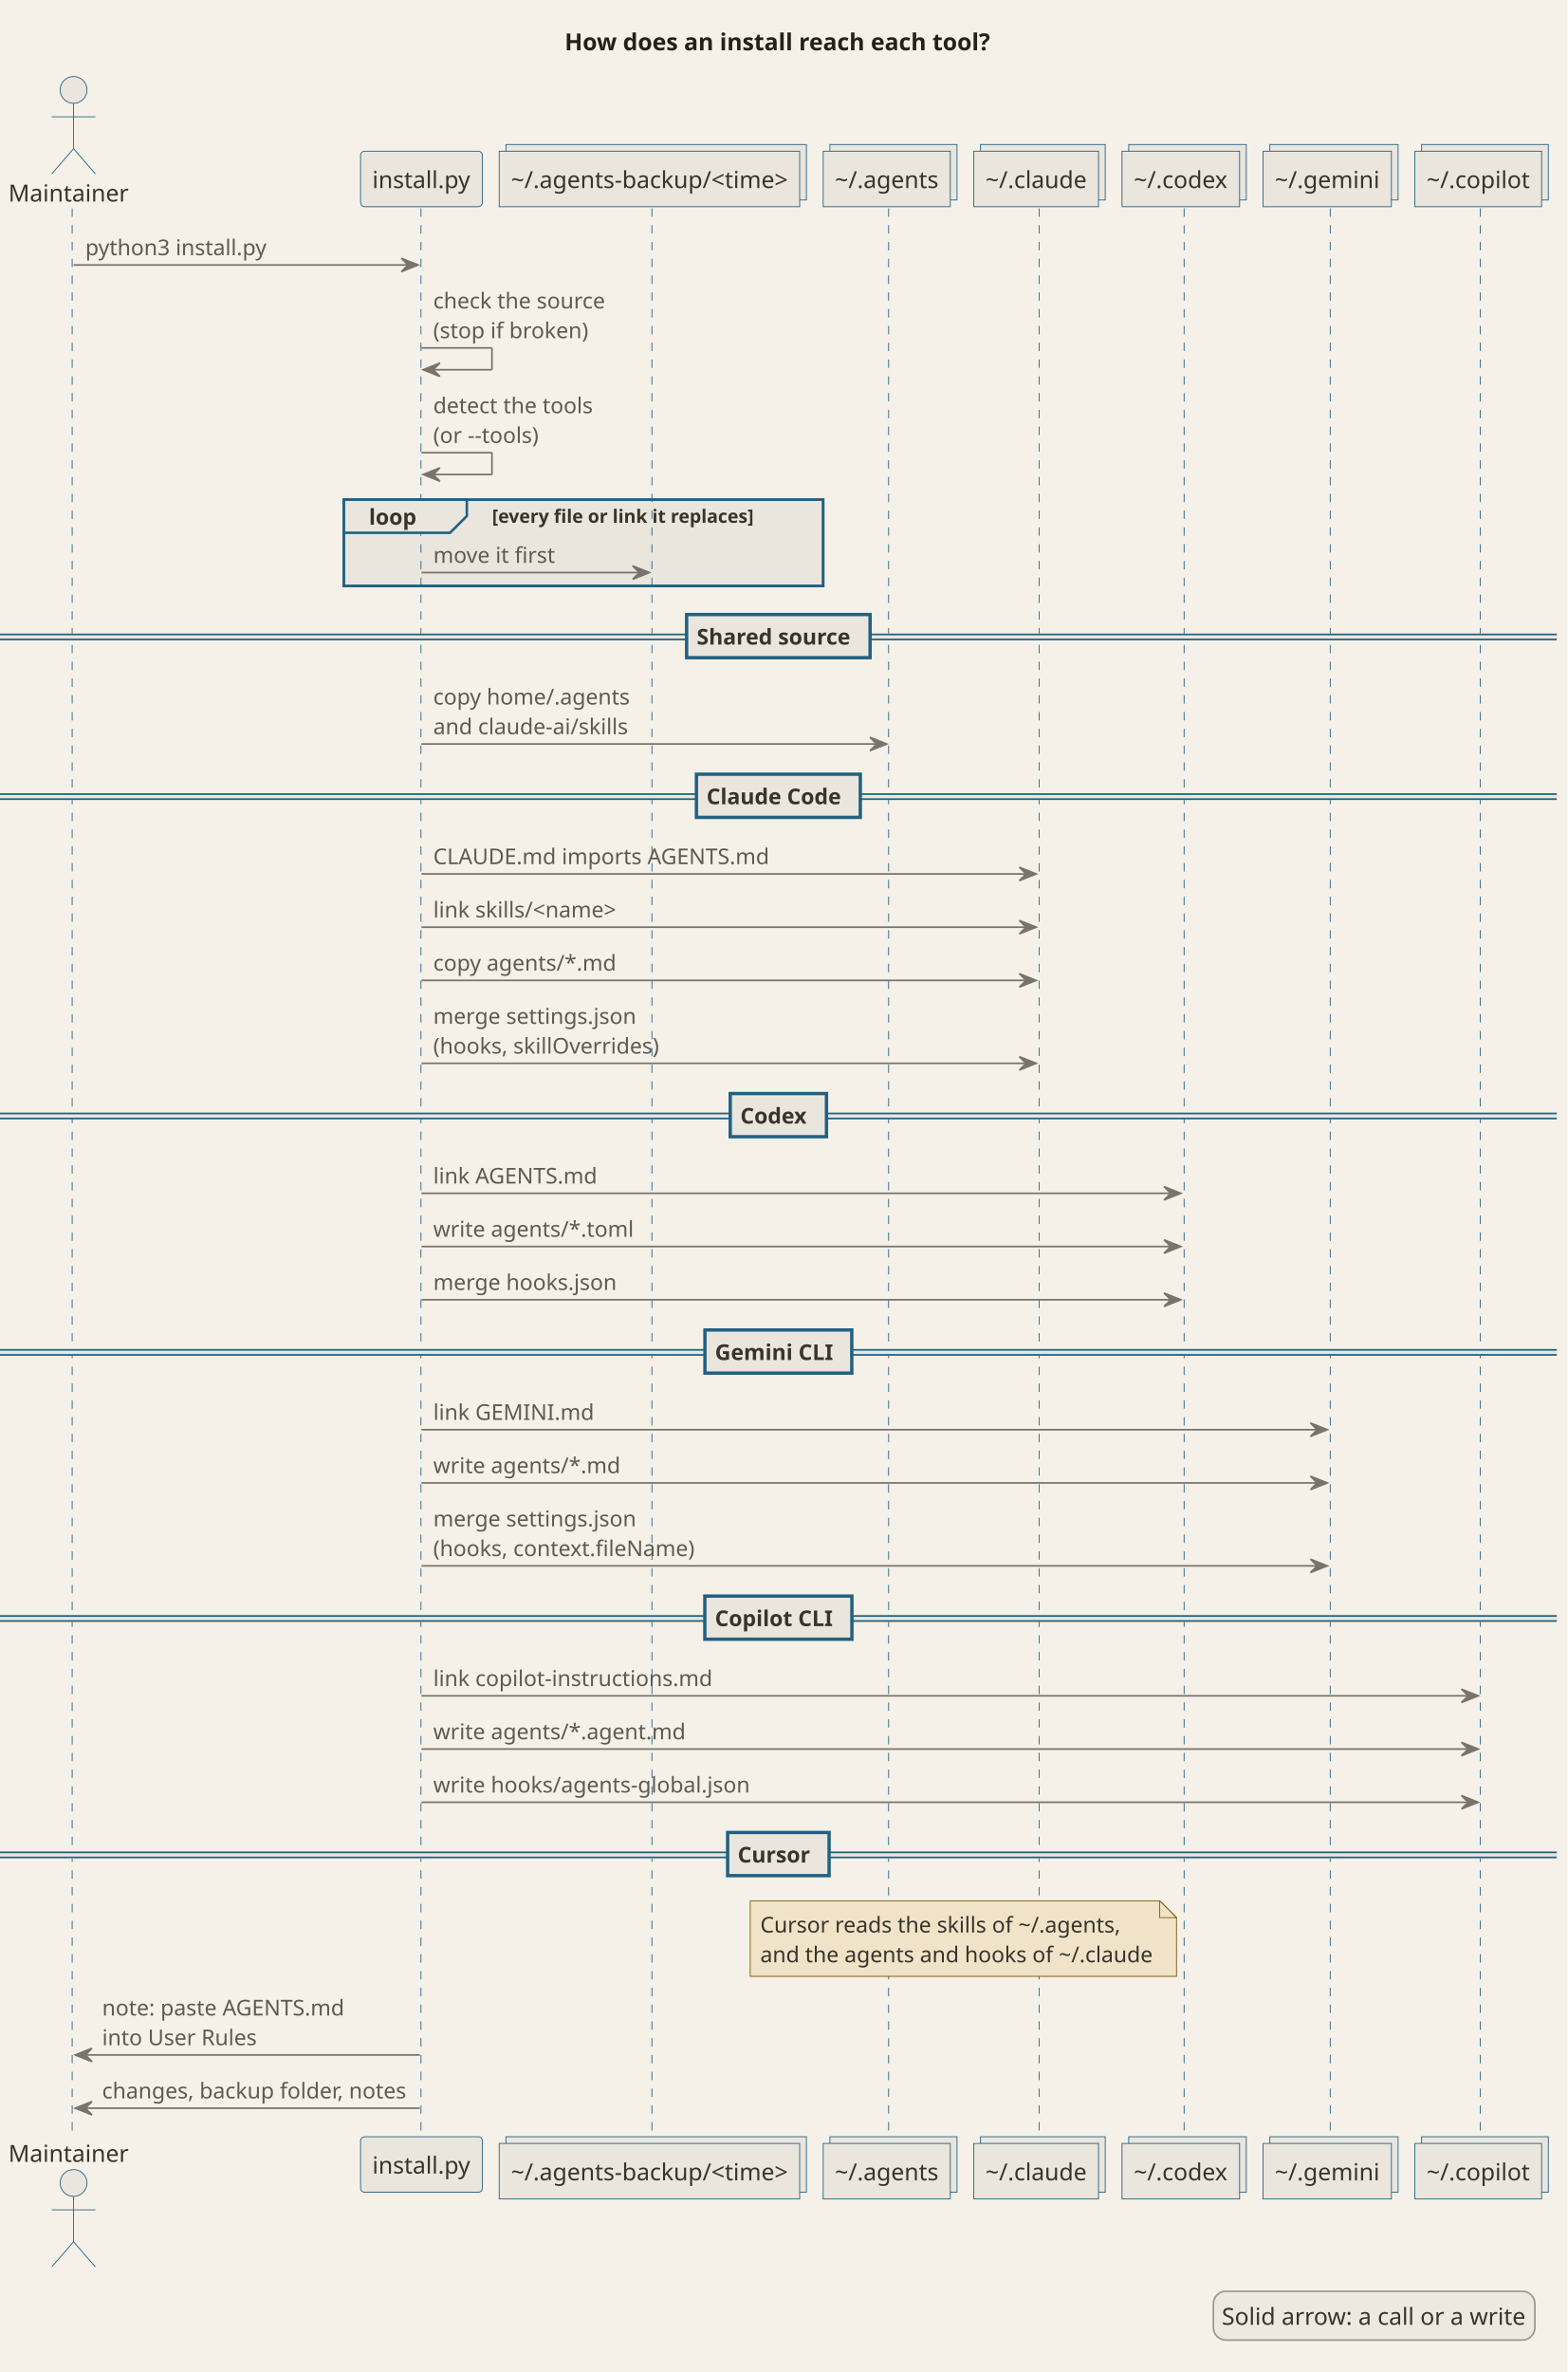
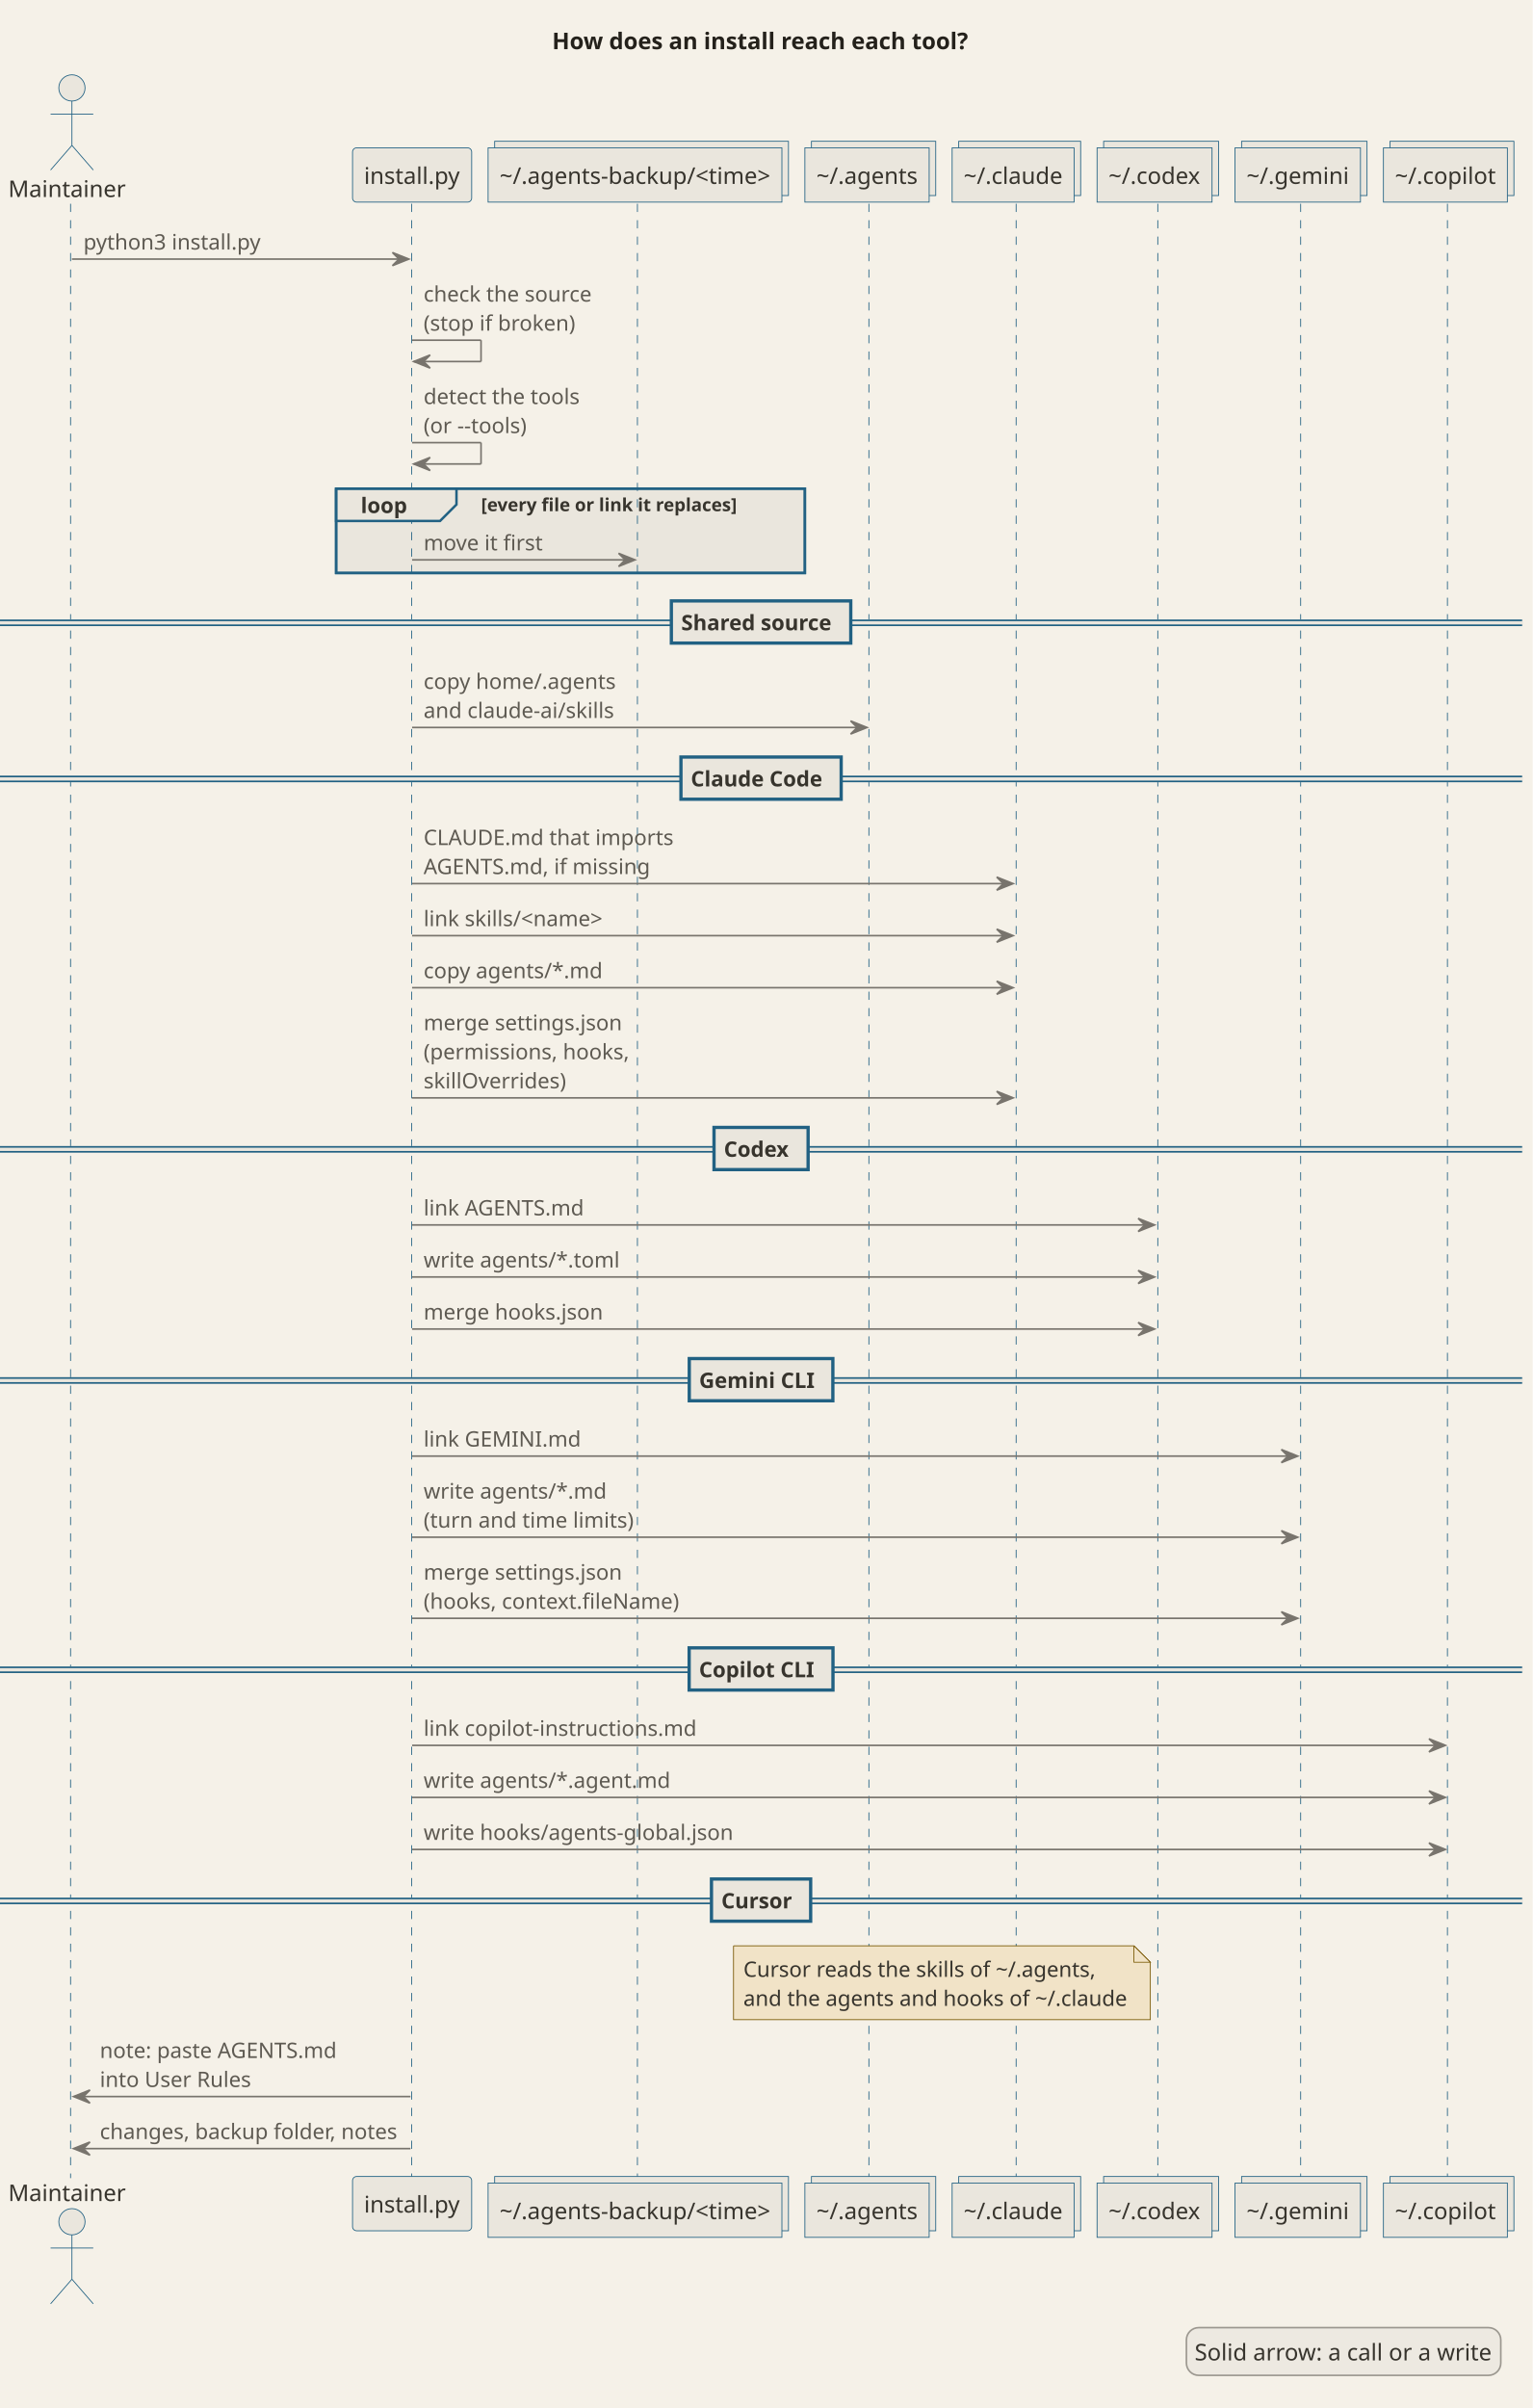
- <svg xmlns="http://www.w3.org/2000/svg" contentStyleType="text/css" data-diagram-type="SEQUENCE" height="1413px" preserveAspectRatio="none" style="width:934px;height:1413px;background:#F5F1E8;" version="1.1" viewBox="0 0 934 1413" width="934px" zoomAndPan="magnify">
+ <svg xmlns="http://www.w3.org/2000/svg" contentStyleType="text/css" data-diagram-type="SEQUENCE" height="1467px" preserveAspectRatio="none" style="width:934px;height:1467px;background:#F5F1E8;" version="1.1" viewBox="0 0 934 1467" width="934px" zoomAndPan="magnify">
  <defs />
  <g>
-     <rect fill="#F5F1E8" height="1413" style="stroke:none;stroke-width:1;" width="934" x="0" y="0" />
+     <rect fill="#F5F1E8" height="1467" style="stroke:none;stroke-width:1;" width="934" x="0" y="0" />
    <text fill="#24211B" font-family="sans-serif" font-size="14" font-weight="bold" lengthAdjust="spacing" textLength="253.693" x="336.432" y="29.966">How does an install reach each tool?</text>
    <rect fill="#EAE6DD" height="51.412" style="stroke:#216183;stroke-width:1.5;" width="285.649" x="204.831" y="297.666" />
    <g>
-       <rect fill="#000000" fill-opacity="0" height="1149.711" width="8" x="39.833" y="124.136" />
-       <line style="stroke:#216183;stroke-width:0.5;stroke-dasharray:5.0,5.0;" x1="43" x2="43" y1="124.136" y2="1273.846" />
-     </g>
-     <g>
-       <rect fill="#000000" fill-opacity="0" height="1149.711" width="8" x="247.133" y="124.136" />
-       <line style="stroke:#216183;stroke-width:0.5;stroke-dasharray:5.0,5.0;" x1="250.831" x2="250.831" y1="124.136" y2="1273.846" />
-     </g>
-     <g>
-       <rect fill="#000000" fill-opacity="0" height="1149.711" width="8" x="384.958" y="124.136" />
-       <line style="stroke:#216183;stroke-width:0.5;stroke-dasharray:5.0,5.0;" x1="388.435" x2="388.435" y1="124.136" y2="1273.846" />
-     </g>
-     <g>
-       <rect fill="#000000" fill-opacity="0" height="1149.711" width="8" x="526.35" y="124.136" />
-       <line style="stroke:#216183;stroke-width:0.5;stroke-dasharray:5.0,5.0;" x1="529.48" x2="529.48" y1="124.136" y2="1273.846" />
-     </g>
-     <g>
-       <rect fill="#000000" fill-opacity="0" height="1149.711" width="8" x="615.376" y="124.136" />
-       <line style="stroke:#216183;stroke-width:0.5;stroke-dasharray:5.0,5.0;" x1="619.22" x2="619.22" y1="124.136" y2="1273.846" />
-     </g>
-     <g>
-       <rect fill="#000000" fill-opacity="0" height="1149.711" width="8" x="701.567" y="124.136" />
-       <line style="stroke:#216183;stroke-width:0.5;stroke-dasharray:5.0,5.0;" x1="705.532" x2="705.532" y1="124.136" y2="1273.846" />
-     </g>
-     <g>
-       <rect fill="#000000" fill-opacity="0" height="1149.711" width="8" x="788.821" y="124.136" />
-       <line style="stroke:#216183;stroke-width:0.5;stroke-dasharray:5.0,5.0;" x1="792.602" x2="792.602" y1="124.136" y2="1273.846" />
-     </g>
-     <g>
-       <rect fill="#000000" fill-opacity="0" height="1149.711" width="8" x="878.799" y="124.136" />
-       <line style="stroke:#216183;stroke-width:0.5;stroke-dasharray:5.0,5.0;" x1="882.041" x2="882.041" y1="124.136" y2="1273.846" />
+       <rect fill="#000000" fill-opacity="0" height="1202.829" width="8" x="39.833" y="124.136" />
+       <line style="stroke:#216183;stroke-width:0.5;stroke-dasharray:5.0,5.0;" x1="43" x2="43" y1="124.136" y2="1326.965" />
+     </g>
+     <g>
+       <rect fill="#000000" fill-opacity="0" height="1202.829" width="8" x="247.133" y="124.136" />
+       <line style="stroke:#216183;stroke-width:0.5;stroke-dasharray:5.0,5.0;" x1="250.831" x2="250.831" y1="124.136" y2="1326.965" />
+     </g>
+     <g>
+       <rect fill="#000000" fill-opacity="0" height="1202.829" width="8" x="384.958" y="124.136" />
+       <line style="stroke:#216183;stroke-width:0.5;stroke-dasharray:5.0,5.0;" x1="388.435" x2="388.435" y1="124.136" y2="1326.965" />
+     </g>
+     <g>
+       <rect fill="#000000" fill-opacity="0" height="1202.829" width="8" x="526.35" y="124.136" />
+       <line style="stroke:#216183;stroke-width:0.5;stroke-dasharray:5.0,5.0;" x1="529.48" x2="529.48" y1="124.136" y2="1326.965" />
+     </g>
+     <g>
+       <rect fill="#000000" fill-opacity="0" height="1202.829" width="8" x="615.376" y="124.136" />
+       <line style="stroke:#216183;stroke-width:0.5;stroke-dasharray:5.0,5.0;" x1="619.22" x2="619.22" y1="124.136" y2="1326.965" />
+     </g>
+     <g>
+       <rect fill="#000000" fill-opacity="0" height="1202.829" width="8" x="701.567" y="124.136" />
+       <line style="stroke:#216183;stroke-width:0.5;stroke-dasharray:5.0,5.0;" x1="705.532" x2="705.532" y1="124.136" y2="1326.965" />
+     </g>
+     <g>
+       <rect fill="#000000" fill-opacity="0" height="1202.829" width="8" x="788.821" y="124.136" />
+       <line style="stroke:#216183;stroke-width:0.5;stroke-dasharray:5.0,5.0;" x1="792.602" x2="792.602" y1="124.136" y2="1326.965" />
+     </g>
+     <g>
+       <rect fill="#000000" fill-opacity="0" height="1202.829" width="8" x="878.799" y="124.136" />
+       <line style="stroke:#216183;stroke-width:0.5;stroke-dasharray:5.0,5.0;" x1="882.041" x2="882.041" y1="124.136" y2="1326.965" />
    </g>
    <g class="participant participant-head" data-participant="user">
      <text fill="#37342D" font-family="sans-serif" font-size="14" lengthAdjust="spacing" textLength="71.666" x="5" y="120.034">Maintainer</text>
      <ellipse cx="43.833" cy="53.568" fill="#EAE6DD" rx="8" ry="8" style="stroke:#216183;stroke-width:0.5;" />
      <path d="M43.833,61.568 L43.833,88.568 M30.833,69.568 L56.833,69.568 M43.833,88.568 L30.833,103.568 M43.833,88.568 L56.833,103.568" fill="none" style="stroke:#216183;stroke-width:0.5;" />
    </g>
    <g class="participant participant-tail" data-participant="user">
-       <text fill="#37342D" font-family="sans-serif" font-size="14" lengthAdjust="spacing" textLength="71.666" x="5" y="1287.812">Maintainer</text>
-       <ellipse cx="43.833" cy="1300.414" fill="#EAE6DD" rx="8" ry="8" style="stroke:#216183;stroke-width:0.5;" />
-       <path d="M43.833,1308.414 L43.833,1335.414 M30.833,1316.414 L56.833,1316.414 M43.833,1335.414 L30.833,1350.414 M43.833,1335.414 L56.833,1350.414" fill="none" style="stroke:#216183;stroke-width:0.5;" />
+       <text fill="#37342D" font-family="sans-serif" font-size="14" lengthAdjust="spacing" textLength="71.666" x="5" y="1340.93">Maintainer</text>
+       <ellipse cx="43.833" cy="1353.532" fill="#EAE6DD" rx="8" ry="8" style="stroke:#216183;stroke-width:0.5;" />
+       <path d="M43.833,1361.532 L43.833,1388.532 M30.833,1369.532 L56.833,1369.532 M43.833,1388.532 L30.833,1403.532 M43.833,1388.532 L56.833,1403.532" fill="none" style="stroke:#216183;stroke-width:0.5;" />
    </g>
    <g class="participant participant-head" data-participant="install">
      <rect fill="#EAE6DD" height="33.068" rx="2.5" ry="2.5" style="stroke:#216183;stroke-width:0.5;" width="72.604" x="214.831" y="90.068" />
      <text fill="#37342D" font-family="sans-serif" font-size="14" lengthAdjust="spacing" textLength="58.604" x="221.831" y="112.034">install.py</text>
    </g>
    <g class="participant participant-tail" data-participant="install">
-       <rect fill="#EAE6DD" height="33.068" rx="2.5" ry="2.5" style="stroke:#216183;stroke-width:0.5;" width="72.604" x="214.831" y="1272.846" />
-       <text fill="#37342D" font-family="sans-serif" font-size="14" lengthAdjust="spacing" textLength="58.604" x="221.831" y="1294.812">install.py</text>
+       <rect fill="#EAE6DD" height="33.068" rx="2.5" ry="2.5" style="stroke:#216183;stroke-width:0.5;" width="72.604" x="214.831" y="1325.965" />
+       <text fill="#37342D" font-family="sans-serif" font-size="14" lengthAdjust="spacing" textLength="58.604" x="221.831" y="1347.93">install.py</text>
    </g>
    <g class="participant participant-head" data-participant="backup">
      <rect fill="#EAE6DD" height="33.068" style="stroke:#216183;stroke-width:0.5;" width="179.045" x="301.435" y="86.068" />
      <rect fill="#EAE6DD" height="33.068" style="stroke:#216183;stroke-width:0.5;" width="179.045" x="297.435" y="90.068" />
      <text fill="#37342D" font-family="sans-serif" font-size="14" lengthAdjust="spacing" textLength="165.045" x="304.435" y="112.034">~/.agents-backup/&lt;time&gt;</text>
    </g>
    <g class="participant participant-tail" data-participant="backup">
-       <rect fill="#EAE6DD" height="33.068" style="stroke:#216183;stroke-width:0.5;" width="179.045" x="301.435" y="1272.846" />
-       <rect fill="#EAE6DD" height="33.068" style="stroke:#216183;stroke-width:0.5;" width="179.045" x="297.435" y="1276.846" />
-       <text fill="#37342D" font-family="sans-serif" font-size="14" lengthAdjust="spacing" textLength="165.045" x="304.435" y="1298.812">~/.agents-backup/&lt;time&gt;</text>
+       <rect fill="#EAE6DD" height="33.068" style="stroke:#216183;stroke-width:0.5;" width="179.045" x="301.435" y="1325.965" />
+       <rect fill="#EAE6DD" height="33.068" style="stroke:#216183;stroke-width:0.5;" width="179.045" x="297.435" y="1329.965" />
+       <text fill="#37342D" font-family="sans-serif" font-size="14" lengthAdjust="spacing" textLength="165.045" x="304.435" y="1351.93">~/.agents-backup/&lt;time&gt;</text>
    </g>
    <g class="participant participant-head" data-participant="agents">
      <rect fill="#EAE6DD" height="33.068" style="stroke:#216183;stroke-width:0.5;" width="75.74" x="494.48" y="86.068" />
      <rect fill="#EAE6DD" height="33.068" style="stroke:#216183;stroke-width:0.5;" width="75.74" x="490.48" y="90.068" />
      <text fill="#37342D" font-family="sans-serif" font-size="14" lengthAdjust="spacing" textLength="61.74" x="497.48" y="112.034">~/.agents</text>
    </g>
    <g class="participant participant-tail" data-participant="agents">
-       <rect fill="#EAE6DD" height="33.068" style="stroke:#216183;stroke-width:0.5;" width="75.74" x="494.48" y="1272.846" />
-       <rect fill="#EAE6DD" height="33.068" style="stroke:#216183;stroke-width:0.5;" width="75.74" x="490.48" y="1276.846" />
-       <text fill="#37342D" font-family="sans-serif" font-size="14" lengthAdjust="spacing" textLength="61.74" x="497.48" y="1298.812">~/.agents</text>
+       <rect fill="#EAE6DD" height="33.068" style="stroke:#216183;stroke-width:0.5;" width="75.74" x="494.48" y="1325.965" />
+       <rect fill="#EAE6DD" height="33.068" style="stroke:#216183;stroke-width:0.5;" width="75.74" x="490.48" y="1329.965" />
+       <text fill="#37342D" font-family="sans-serif" font-size="14" lengthAdjust="spacing" textLength="61.74" x="497.48" y="1351.93">~/.agents</text>
    </g>
    <g class="participant participant-head" data-participant="claude">
      <rect fill="#EAE6DD" height="33.068" style="stroke:#216183;stroke-width:0.5;" width="74.312" x="584.22" y="86.068" />
      <rect fill="#EAE6DD" height="33.068" style="stroke:#216183;stroke-width:0.5;" width="74.312" x="580.22" y="90.068" />
      <text fill="#37342D" font-family="sans-serif" font-size="14" lengthAdjust="spacing" textLength="60.312" x="587.22" y="112.034">~/.claude</text>
    </g>
    <g class="participant participant-tail" data-participant="claude">
-       <rect fill="#EAE6DD" height="33.068" style="stroke:#216183;stroke-width:0.5;" width="74.312" x="584.22" y="1272.846" />
-       <rect fill="#EAE6DD" height="33.068" style="stroke:#216183;stroke-width:0.5;" width="74.312" x="580.22" y="1276.846" />
-       <text fill="#37342D" font-family="sans-serif" font-size="14" lengthAdjust="spacing" textLength="60.312" x="587.22" y="1298.812">~/.claude</text>
+       <rect fill="#EAE6DD" height="33.068" style="stroke:#216183;stroke-width:0.5;" width="74.312" x="584.22" y="1325.965" />
+       <rect fill="#EAE6DD" height="33.068" style="stroke:#216183;stroke-width:0.5;" width="74.312" x="580.22" y="1329.965" />
+       <text fill="#37342D" font-family="sans-serif" font-size="14" lengthAdjust="spacing" textLength="60.312" x="587.22" y="1351.93">~/.claude</text>
    </g>
    <g class="participant participant-head" data-participant="codex">
      <rect fill="#EAE6DD" height="33.068" style="stroke:#216183;stroke-width:0.5;" width="70.07" x="672.532" y="86.068" />
      <rect fill="#EAE6DD" height="33.068" style="stroke:#216183;stroke-width:0.5;" width="70.07" x="668.532" y="90.068" />
      <text fill="#37342D" font-family="sans-serif" font-size="14" lengthAdjust="spacing" textLength="56.07" x="675.532" y="112.034">~/.codex</text>
    </g>
    <g class="participant participant-tail" data-participant="codex">
-       <rect fill="#EAE6DD" height="33.068" style="stroke:#216183;stroke-width:0.5;" width="70.07" x="672.532" y="1272.846" />
-       <rect fill="#EAE6DD" height="33.068" style="stroke:#216183;stroke-width:0.5;" width="70.07" x="668.532" y="1276.846" />
-       <text fill="#37342D" font-family="sans-serif" font-size="14" lengthAdjust="spacing" textLength="56.07" x="675.532" y="1298.812">~/.codex</text>
+       <rect fill="#EAE6DD" height="33.068" style="stroke:#216183;stroke-width:0.5;" width="70.07" x="672.532" y="1325.965" />
+       <rect fill="#EAE6DD" height="33.068" style="stroke:#216183;stroke-width:0.5;" width="70.07" x="668.532" y="1329.965" />
+       <text fill="#37342D" font-family="sans-serif" font-size="14" lengthAdjust="spacing" textLength="56.07" x="675.532" y="1351.93">~/.codex</text>
    </g>
    <g class="participant participant-head" data-participant="gemini">
      <rect fill="#EAE6DD" height="33.068" style="stroke:#216183;stroke-width:0.5;" width="76.44" x="756.602" y="86.068" />
      <rect fill="#EAE6DD" height="33.068" style="stroke:#216183;stroke-width:0.5;" width="76.44" x="752.602" y="90.068" />
      <text fill="#37342D" font-family="sans-serif" font-size="14" lengthAdjust="spacing" textLength="62.44" x="759.602" y="112.034">~/.gemini</text>
    </g>
    <g class="participant participant-tail" data-participant="gemini">
-       <rect fill="#EAE6DD" height="33.068" style="stroke:#216183;stroke-width:0.5;" width="76.44" x="756.602" y="1272.846" />
-       <rect fill="#EAE6DD" height="33.068" style="stroke:#216183;stroke-width:0.5;" width="76.44" x="752.602" y="1276.846" />
-       <text fill="#37342D" font-family="sans-serif" font-size="14" lengthAdjust="spacing" textLength="62.44" x="759.602" y="1298.812">~/.gemini</text>
+       <rect fill="#EAE6DD" height="33.068" style="stroke:#216183;stroke-width:0.5;" width="76.44" x="756.602" y="1325.965" />
+       <rect fill="#EAE6DD" height="33.068" style="stroke:#216183;stroke-width:0.5;" width="76.44" x="752.602" y="1329.965" />
+       <text fill="#37342D" font-family="sans-serif" font-size="14" lengthAdjust="spacing" textLength="62.44" x="759.602" y="1351.93">~/.gemini</text>
    </g>
    <g class="participant participant-head" data-participant="copilot">
      <rect fill="#EAE6DD" height="33.068" style="stroke:#216183;stroke-width:0.5;" width="75.516" x="847.041" y="86.068" />
      <rect fill="#EAE6DD" height="33.068" style="stroke:#216183;stroke-width:0.5;" width="75.516" x="843.041" y="90.068" />
      <text fill="#37342D" font-family="sans-serif" font-size="14" lengthAdjust="spacing" textLength="61.516" x="850.041" y="112.034">~/.copilot</text>
    </g>
    <g class="participant participant-tail" data-participant="copilot">
-       <rect fill="#EAE6DD" height="33.068" style="stroke:#216183;stroke-width:0.5;" width="75.516" x="847.041" y="1272.846" />
-       <rect fill="#EAE6DD" height="33.068" style="stroke:#216183;stroke-width:0.5;" width="75.516" x="843.041" y="1276.846" />
-       <text fill="#37342D" font-family="sans-serif" font-size="14" lengthAdjust="spacing" textLength="61.516" x="850.041" y="1298.812">~/.copilot</text>
+       <rect fill="#EAE6DD" height="33.068" style="stroke:#216183;stroke-width:0.5;" width="75.516" x="847.041" y="1325.965" />
+       <rect fill="#EAE6DD" height="33.068" style="stroke:#216183;stroke-width:0.5;" width="75.516" x="843.041" y="1329.965" />
+       <text fill="#37342D" font-family="sans-serif" font-size="14" lengthAdjust="spacing" textLength="61.516" x="850.041" y="1351.93">~/.copilot</text>
    </g>
    <g class="message" data-participant-1="user" data-participant-2="install">
      <polygon fill="#78746D" points="239.133,153.842,249.133,157.842,239.133,161.842,243.133,157.842" style="stroke:#78746D;stroke-width:1;" />
      <line style="stroke:#78746D;stroke-width:1;" x1="43.833" x2="245.133" y1="157.842" y2="157.842" />
      <text fill="#5E5A52" font-family="sans-serif" font-size="13" lengthAdjust="spacing" textLength="108.485" x="50.833" y="152.033">python3 install.py</text>
    </g>
    <g class="message" data-participant-1="install" data-participant-2="install">
      <line style="stroke:#78746D;stroke-width:1;" x1="251.133" x2="293.133" y1="207.254" y2="207.254" />
      <line style="stroke:#78746D;stroke-width:1;" x1="293.133" x2="293.133" y1="207.254" y2="220.254" />
      <line style="stroke:#78746D;stroke-width:1;" x1="252.133" x2="293.133" y1="220.254" y2="220.254" />
      <polygon fill="#78746D" points="262.133,216.254,252.133,220.254,262.133,224.254,258.133,220.254" style="stroke:#78746D;stroke-width:1;" />
      <text fill="#5E5A52" font-family="sans-serif" font-size="13" lengthAdjust="spacing" textLength="102.674" x="258.133" y="183.739">check the source</text>
      <text fill="#5E5A52" font-family="sans-serif" font-size="13" lengthAdjust="spacing" textLength="92.703" x="258.133" y="201.445">(stop if broken)</text>
    </g>
    <g class="message" data-participant-1="install" data-participant-2="install">
      <line style="stroke:#78746D;stroke-width:1;" x1="251.133" x2="293.133" y1="269.666" y2="269.666" />
      <line style="stroke:#78746D;stroke-width:1;" x1="293.133" x2="293.133" y1="269.666" y2="282.666" />
      <line style="stroke:#78746D;stroke-width:1;" x1="252.133" x2="293.133" y1="282.666" y2="282.666" />
      <polygon fill="#78746D" points="262.133,278.666,252.133,282.666,262.133,286.666,258.133,282.666" style="stroke:#78746D;stroke-width:1;" />
      <text fill="#5E5A52" font-family="sans-serif" font-size="13" lengthAdjust="spacing" textLength="95.108" x="258.133" y="246.151">detect the tools</text>
      <text fill="#5E5A52" font-family="sans-serif" font-size="13" lengthAdjust="spacing" textLength="62.79" x="258.133" y="263.857">(or --tools)</text>
    </g>
    <path d="M204.831,297.666 L278.171,297.666 L278.171,307.372 L268.171,317.372 L204.831,317.372 L204.831,297.666" fill="#EAE6DD" style="stroke:#216183;stroke-width:1.5;" />
    <rect fill="none" height="51.412" style="stroke:#216183;stroke-width:1.5;" width="285.649" x="204.831" y="297.666" />
    <text fill="#37342D" font-family="sans-serif" font-size="13" font-weight="bold" lengthAdjust="spacing" textLength="28.34" x="219.831" y="312.563">loop</text>
    <text fill="#37342D" font-family="sans-serif" font-size="11" font-weight="bold" lengthAdjust="spacing" textLength="156.045" x="293.171" y="311.425">[every file or link it replaces]</text>
    <g class="message" data-participant-1="install" data-participant-2="backup">
      <polygon fill="#78746D" points="376.958,337.078,386.958,341.078,376.958,345.078,380.958,341.078" style="stroke:#78746D;stroke-width:1;" />
      <line style="stroke:#78746D;stroke-width:1;" x1="251.133" x2="382.958" y1="341.078" y2="341.078" />
      <text fill="#5E5A52" font-family="sans-serif" font-size="13" lengthAdjust="spacing" textLength="72.878" x="258.133" y="335.269">move it first</text>
    </g>
    <rect fill="#EAE6DD" height="3" style="stroke:#EAE6DD;stroke-width:1;" width="927.557" x="0" y="377.931" />
    <line style="stroke:#216183;stroke-width:1;" x1="0" x2="927.557" y1="377.931" y2="377.931" />
    <line style="stroke:#216183;stroke-width:1;" x1="0" x2="927.557" y1="380.931" y2="380.931" />
    <rect fill="#EAE6DD" height="25.706" style="stroke:#216183;stroke-width:2;" width="109.329" x="409.114" y="366.078" />
    <text fill="#37342D" font-family="sans-serif" font-size="13" font-weight="bold" lengthAdjust="spacing" textLength="91.949" x="415.114" y="383.975">Shared source</text>
    <g class="message" data-participant-1="install" data-participant-2="agents">
      <polygon fill="#78746D" points="518.35,439.196,528.35,443.196,518.35,447.196,522.35,443.196" style="stroke:#78746D;stroke-width:1;" />
      <line style="stroke:#78746D;stroke-width:1;" x1="251.133" x2="524.35" y1="443.196" y2="443.196" />
      <text fill="#5E5A52" font-family="sans-serif" font-size="13" lengthAdjust="spacing" textLength="117.39" x="258.133" y="419.681">copy home/.agents</text>
      <text fill="#5E5A52" font-family="sans-serif" font-size="13" lengthAdjust="spacing" textLength="116.077" x="258.133" y="437.387">and claude-ai/skills</text>
    </g>
    <rect fill="#EAE6DD" height="3" style="stroke:#EAE6DD;stroke-width:1;" width="927.557" x="0" y="473.049" />
    <line style="stroke:#216183;stroke-width:1;" x1="0" x2="927.557" y1="473.049" y2="473.049" />
    <line style="stroke:#216183;stroke-width:1;" x1="0" x2="927.557" y1="476.049" y2="476.049" />
    <rect fill="#EAE6DD" height="25.706" style="stroke:#216183;stroke-width:2;" width="97.642" x="414.957" y="461.196" />
    <text fill="#37342D" font-family="sans-serif" font-size="13" font-weight="bold" lengthAdjust="spacing" textLength="80.262" x="420.957" y="479.093">Claude Code</text>
    <g class="message" data-participant-1="install" data-participant-2="claude">
-       <polygon fill="#78746D" points="607.376,516.608,617.376,520.608,607.376,524.608,611.376,520.608" style="stroke:#78746D;stroke-width:1;" />
-       <line style="stroke:#78746D;stroke-width:1;" x1="251.133" x2="613.376" y1="520.608" y2="520.608" />
-       <text fill="#5E5A52" font-family="sans-serif" font-size="13" lengthAdjust="spacing" textLength="200.486" x="258.133" y="514.799">CLAUDE.md imports AGENTS.md</text>
-     </g>
-     <g class="message" data-participant-1="install" data-participant-2="claude">
-       <polygon fill="#78746D" points="607.376,548.314,617.376,552.314,607.376,556.314,611.376,552.314" style="stroke:#78746D;stroke-width:1;" />
-       <line style="stroke:#78746D;stroke-width:1;" x1="251.133" x2="613.376" y1="552.314" y2="552.314" />
-       <text fill="#5E5A52" font-family="sans-serif" font-size="13" lengthAdjust="spacing" textLength="109.044" x="258.133" y="546.505">link skills/&lt;name&gt;</text>
-     </g>
-     <g class="message" data-participant-1="install" data-participant-2="claude">
-       <polygon fill="#78746D" points="607.376,580.02,617.376,584.02,607.376,588.02,611.376,584.02" style="stroke:#78746D;stroke-width:1;" />
-       <line style="stroke:#78746D;stroke-width:1;" x1="251.133" x2="613.376" y1="584.02" y2="584.02" />
-       <text fill="#5E5A52" font-family="sans-serif" font-size="13" lengthAdjust="spacing" textLength="109.317" x="258.133" y="578.211">copy agents/*.md</text>
-     </g>
-     <g class="message" data-participant-1="install" data-participant-2="claude">
-       <polygon fill="#78746D" points="607.376,629.432,617.376,633.432,607.376,637.432,611.376,633.432" style="stroke:#78746D;stroke-width:1;" />
-       <line style="stroke:#78746D;stroke-width:1;" x1="251.133" x2="613.376" y1="633.432" y2="633.432" />
-       <text fill="#5E5A52" font-family="sans-serif" font-size="13" lengthAdjust="spacing" textLength="121.082" x="258.133" y="609.917">merge settings.json</text>
-       <text fill="#5E5A52" font-family="sans-serif" font-size="13" lengthAdjust="spacing" textLength="134.563" x="258.133" y="627.623">(hooks, skillOverrides)</text>
-     </g>
-     <rect fill="#EAE6DD" height="3" style="stroke:#EAE6DD;stroke-width:1;" width="927.557" x="0" y="663.285" />
-     <line style="stroke:#216183;stroke-width:1;" x1="0" x2="927.557" y1="663.285" y2="663.285" />
-     <line style="stroke:#216183;stroke-width:1;" x1="0" x2="927.557" y1="666.285" y2="666.285" />
-     <rect fill="#EAE6DD" height="25.706" style="stroke:#216183;stroke-width:2;" width="57.342" x="435.108" y="651.432" />
-     <text fill="#37342D" font-family="sans-serif" font-size="13" font-weight="bold" lengthAdjust="spacing" textLength="39.962" x="441.108" y="669.329">Codex</text>
+       <polygon fill="#78746D" points="607.376,534.314,617.376,538.314,607.376,542.314,611.376,538.314" style="stroke:#78746D;stroke-width:1;" />
+       <line style="stroke:#78746D;stroke-width:1;" x1="251.133" x2="613.376" y1="538.314" y2="538.314" />
+       <text fill="#5E5A52" font-family="sans-serif" font-size="13" lengthAdjust="spacing" textLength="152.321" x="258.133" y="514.799">CLAUDE.md that imports</text>
+       <text fill="#5E5A52" font-family="sans-serif" font-size="13" lengthAdjust="spacing" textLength="138.294" x="258.133" y="532.505">AGENTS.md, if missing</text>
+     </g>
+     <g class="message" data-participant-1="install" data-participant-2="claude">
+       <polygon fill="#78746D" points="607.376,566.02,617.376,570.02,607.376,574.02,611.376,570.02" style="stroke:#78746D;stroke-width:1;" />
+       <line style="stroke:#78746D;stroke-width:1;" x1="251.133" x2="613.376" y1="570.02" y2="570.02" />
+       <text fill="#5E5A52" font-family="sans-serif" font-size="13" lengthAdjust="spacing" textLength="109.044" x="258.133" y="564.211">link skills/&lt;name&gt;</text>
+     </g>
+     <g class="message" data-participant-1="install" data-participant-2="claude">
+       <polygon fill="#78746D" points="607.376,597.726,617.376,601.726,607.376,605.726,611.376,601.726" style="stroke:#78746D;stroke-width:1;" />
+       <line style="stroke:#78746D;stroke-width:1;" x1="251.133" x2="613.376" y1="601.726" y2="601.726" />
+       <text fill="#5E5A52" font-family="sans-serif" font-size="13" lengthAdjust="spacing" textLength="109.317" x="258.133" y="595.917">copy agents/*.md</text>
+     </g>
+     <g class="message" data-participant-1="install" data-participant-2="claude">
+       <polygon fill="#78746D" points="607.376,664.844,617.376,668.844,607.376,672.844,611.376,668.844" style="stroke:#78746D;stroke-width:1;" />
+       <line style="stroke:#78746D;stroke-width:1;" x1="251.133" x2="613.376" y1="668.844" y2="668.844" />
+       <text fill="#5E5A52" font-family="sans-serif" font-size="13" lengthAdjust="spacing" textLength="121.082" x="258.133" y="627.623">merge settings.json</text>
+       <text fill="#5E5A52" font-family="sans-serif" font-size="13" lengthAdjust="spacing" textLength="125.32" x="258.133" y="645.329">(permissions, hooks,</text>
+       <text fill="#5E5A52" font-family="sans-serif" font-size="13" lengthAdjust="spacing" textLength="86.866" x="258.133" y="663.035">skillOverrides)</text>
+     </g>
+     <rect fill="#EAE6DD" height="3" style="stroke:#EAE6DD;stroke-width:1;" width="927.557" x="0" y="698.697" />
+     <line style="stroke:#216183;stroke-width:1;" x1="0" x2="927.557" y1="698.697" y2="698.697" />
+     <line style="stroke:#216183;stroke-width:1;" x1="0" x2="927.557" y1="701.697" y2="701.697" />
+     <rect fill="#EAE6DD" height="25.706" style="stroke:#216183;stroke-width:2;" width="57.342" x="435.108" y="686.844" />
+     <text fill="#37342D" font-family="sans-serif" font-size="13" font-weight="bold" lengthAdjust="spacing" textLength="39.962" x="441.108" y="704.741">Codex</text>
    <g class="message" data-participant-1="install" data-participant-2="codex">
-       <polygon fill="#78746D" points="693.567,706.844,703.567,710.844,693.567,714.844,697.567,710.844" style="stroke:#78746D;stroke-width:1;" />
-       <line style="stroke:#78746D;stroke-width:1;" x1="251.133" x2="699.567" y1="710.844" y2="710.844" />
-       <text fill="#5E5A52" font-family="sans-serif" font-size="13" lengthAdjust="spacing" textLength="97.942" x="258.133" y="705.035">link AGENTS.md</text>
+       <polygon fill="#78746D" points="693.567,742.256,703.567,746.256,693.567,750.256,697.567,746.256" style="stroke:#78746D;stroke-width:1;" />
+       <line style="stroke:#78746D;stroke-width:1;" x1="251.133" x2="699.567" y1="746.256" y2="746.256" />
+       <text fill="#5E5A52" font-family="sans-serif" font-size="13" lengthAdjust="spacing" textLength="97.942" x="258.133" y="740.447">link AGENTS.md</text>
    </g>
    <g class="message" data-participant-1="install" data-participant-2="codex">
-       <polygon fill="#78746D" points="693.567,738.55,703.567,742.55,693.567,746.55,697.567,742.55" style="stroke:#78746D;stroke-width:1;" />
-       <line style="stroke:#78746D;stroke-width:1;" x1="251.133" x2="699.567" y1="742.55" y2="742.55" />
-       <text fill="#5E5A52" font-family="sans-serif" font-size="13" lengthAdjust="spacing" textLength="119.47" x="258.133" y="736.741">write agents/*.toml</text>
+       <polygon fill="#78746D" points="693.567,773.962,703.567,777.962,693.567,781.962,697.567,777.962" style="stroke:#78746D;stroke-width:1;" />
+       <line style="stroke:#78746D;stroke-width:1;" x1="251.133" x2="699.567" y1="777.962" y2="777.962" />
+       <text fill="#5E5A52" font-family="sans-serif" font-size="13" lengthAdjust="spacing" textLength="119.47" x="258.133" y="772.153">write agents/*.toml</text>
    </g>
    <g class="message" data-participant-1="install" data-participant-2="codex">
-       <polygon fill="#78746D" points="693.567,770.256,703.567,774.256,693.567,778.256,697.567,774.256" style="stroke:#78746D;stroke-width:1;" />
-       <line style="stroke:#78746D;stroke-width:1;" x1="251.133" x2="699.567" y1="774.256" y2="774.256" />
-       <text fill="#5E5A52" font-family="sans-serif" font-size="13" lengthAdjust="spacing" textLength="109.46" x="258.133" y="768.447">merge hooks.json</text>
-     </g>
-     <rect fill="#EAE6DD" height="3" style="stroke:#EAE6DD;stroke-width:1;" width="927.557" x="0" y="804.109" />
-     <line style="stroke:#216183;stroke-width:1;" x1="0" x2="927.557" y1="804.109" y2="804.109" />
-     <line style="stroke:#216183;stroke-width:1;" x1="0" x2="927.557" y1="807.109" y2="807.109" />
-     <rect fill="#EAE6DD" height="25.706" style="stroke:#216183;stroke-width:2;" width="87.502" x="420.027" y="792.256" />
-     <text fill="#37342D" font-family="sans-serif" font-size="13" font-weight="bold" lengthAdjust="spacing" textLength="70.122" x="426.027" y="810.153">Gemini CLI</text>
+       <polygon fill="#78746D" points="693.567,805.668,703.567,809.668,693.567,813.668,697.567,809.668" style="stroke:#78746D;stroke-width:1;" />
+       <line style="stroke:#78746D;stroke-width:1;" x1="251.133" x2="699.567" y1="809.668" y2="809.668" />
+       <text fill="#5E5A52" font-family="sans-serif" font-size="13" lengthAdjust="spacing" textLength="109.46" x="258.133" y="803.859">merge hooks.json</text>
+     </g>
+     <rect fill="#EAE6DD" height="3" style="stroke:#EAE6DD;stroke-width:1;" width="927.557" x="0" y="839.521" />
+     <line style="stroke:#216183;stroke-width:1;" x1="0" x2="927.557" y1="839.521" y2="839.521" />
+     <line style="stroke:#216183;stroke-width:1;" x1="0" x2="927.557" y1="842.521" y2="842.521" />
+     <rect fill="#EAE6DD" height="25.706" style="stroke:#216183;stroke-width:2;" width="87.502" x="420.027" y="827.668" />
+     <text fill="#37342D" font-family="sans-serif" font-size="13" font-weight="bold" lengthAdjust="spacing" textLength="70.122" x="426.027" y="845.565">Gemini CLI</text>
    <g class="message" data-participant-1="install" data-participant-2="gemini">
-       <polygon fill="#78746D" points="780.821,847.668,790.821,851.668,780.821,855.668,784.821,851.668" style="stroke:#78746D;stroke-width:1;" />
-       <line style="stroke:#78746D;stroke-width:1;" x1="251.133" x2="786.821" y1="851.668" y2="851.668" />
-       <text fill="#5E5A52" font-family="sans-serif" font-size="13" lengthAdjust="spacing" textLength="95.875" x="258.133" y="845.859">link GEMINI.md</text>
+       <polygon fill="#78746D" points="780.821,883.08,790.821,887.08,780.821,891.08,784.821,887.08" style="stroke:#78746D;stroke-width:1;" />
+       <line style="stroke:#78746D;stroke-width:1;" x1="251.133" x2="786.821" y1="887.08" y2="887.08" />
+       <text fill="#5E5A52" font-family="sans-serif" font-size="13" lengthAdjust="spacing" textLength="95.875" x="258.133" y="881.271">link GEMINI.md</text>
    </g>
    <g class="message" data-participant-1="install" data-participant-2="gemini">
-       <polygon fill="#78746D" points="780.821,879.374,790.821,883.374,780.821,887.374,784.821,883.374" style="stroke:#78746D;stroke-width:1;" />
-       <line style="stroke:#78746D;stroke-width:1;" x1="251.133" x2="786.821" y1="883.374" y2="883.374" />
-       <text fill="#5E5A52" font-family="sans-serif" font-size="13" lengthAdjust="spacing" textLength="111.553" x="258.133" y="877.565">write agents/*.md</text>
+       <polygon fill="#78746D" points="780.821,932.492,790.821,936.492,780.821,940.492,784.821,936.492" style="stroke:#78746D;stroke-width:1;" />
+       <line style="stroke:#78746D;stroke-width:1;" x1="251.133" x2="786.821" y1="936.492" y2="936.492" />
+       <text fill="#5E5A52" font-family="sans-serif" font-size="13" lengthAdjust="spacing" textLength="111.553" x="258.133" y="912.977">write agents/*.md</text>
+       <text fill="#5E5A52" font-family="sans-serif" font-size="13" lengthAdjust="spacing" textLength="128.063" x="258.133" y="930.683">(turn and time limits)</text>
    </g>
    <g class="message" data-participant-1="install" data-participant-2="gemini">
-       <polygon fill="#78746D" points="780.821,928.786,790.821,932.786,780.821,936.786,784.821,932.786" style="stroke:#78746D;stroke-width:1;" />
-       <line style="stroke:#78746D;stroke-width:1;" x1="251.133" x2="786.821" y1="932.786" y2="932.786" />
-       <text fill="#5E5A52" font-family="sans-serif" font-size="13" lengthAdjust="spacing" textLength="121.082" x="258.133" y="909.271">merge settings.json</text>
-       <text fill="#5E5A52" font-family="sans-serif" font-size="13" lengthAdjust="spacing" textLength="155.987" x="258.133" y="926.977">(hooks, context.fileName)</text>
-     </g>
-     <rect fill="#EAE6DD" height="3" style="stroke:#EAE6DD;stroke-width:1;" width="927.557" x="0" y="962.639" />
-     <line style="stroke:#216183;stroke-width:1;" x1="0" x2="927.557" y1="962.639" y2="962.639" />
-     <line style="stroke:#216183;stroke-width:1;" x1="0" x2="927.557" y1="965.639" y2="965.639" />
-     <rect fill="#EAE6DD" height="25.706" style="stroke:#216183;stroke-width:2;" width="87.645" x="419.956" y="950.786" />
-     <text fill="#37342D" font-family="sans-serif" font-size="13" font-weight="bold" lengthAdjust="spacing" textLength="70.265" x="425.956" y="968.683">Copilot CLI</text>
+       <polygon fill="#78746D" points="780.821,981.904,790.821,985.904,780.821,989.904,784.821,985.904" style="stroke:#78746D;stroke-width:1;" />
+       <line style="stroke:#78746D;stroke-width:1;" x1="251.133" x2="786.821" y1="985.904" y2="985.904" />
+       <text fill="#5E5A52" font-family="sans-serif" font-size="13" lengthAdjust="spacing" textLength="121.082" x="258.133" y="962.389">merge settings.json</text>
+       <text fill="#5E5A52" font-family="sans-serif" font-size="13" lengthAdjust="spacing" textLength="155.987" x="258.133" y="980.095">(hooks, context.fileName)</text>
+     </g>
+     <rect fill="#EAE6DD" height="3" style="stroke:#EAE6DD;stroke-width:1;" width="927.557" x="0" y="1015.757" />
+     <line style="stroke:#216183;stroke-width:1;" x1="0" x2="927.557" y1="1015.757" y2="1015.757" />
+     <line style="stroke:#216183;stroke-width:1;" x1="0" x2="927.557" y1="1018.757" y2="1018.757" />
+     <rect fill="#EAE6DD" height="25.706" style="stroke:#216183;stroke-width:2;" width="87.645" x="419.956" y="1003.904" />
+     <text fill="#37342D" font-family="sans-serif" font-size="13" font-weight="bold" lengthAdjust="spacing" textLength="70.265" x="425.956" y="1021.801">Copilot CLI</text>
    <g class="message" data-participant-1="install" data-participant-2="copilot">
-       <polygon fill="#78746D" points="870.799,1006.198,880.799,1010.198,870.799,1014.198,874.799,1010.198" style="stroke:#78746D;stroke-width:1;" />
-       <line style="stroke:#78746D;stroke-width:1;" x1="251.133" x2="876.799" y1="1010.198" y2="1010.198" />
-       <text fill="#5E5A52" font-family="sans-serif" font-size="13" lengthAdjust="spacing" textLength="166.374" x="258.133" y="1004.389">link copilot-instructions.md</text>
+       <polygon fill="#78746D" points="870.799,1059.316,880.799,1063.316,870.799,1067.316,874.799,1063.316" style="stroke:#78746D;stroke-width:1;" />
+       <line style="stroke:#78746D;stroke-width:1;" x1="251.133" x2="876.799" y1="1063.316" y2="1063.316" />
+       <text fill="#5E5A52" font-family="sans-serif" font-size="13" lengthAdjust="spacing" textLength="166.374" x="258.133" y="1057.507">link copilot-instructions.md</text>
    </g>
    <g class="message" data-participant-1="install" data-participant-2="copilot">
-       <polygon fill="#78746D" points="870.799,1037.904,880.799,1041.904,870.799,1045.904,874.799,1041.904" style="stroke:#78746D;stroke-width:1;" />
-       <line style="stroke:#78746D;stroke-width:1;" x1="251.133" x2="876.799" y1="1041.904" y2="1041.904" />
-       <text fill="#5E5A52" font-family="sans-serif" font-size="13" lengthAdjust="spacing" textLength="150.384" x="258.133" y="1036.095">write agents/*.agent.md</text>
+       <polygon fill="#78746D" points="870.799,1091.022,880.799,1095.022,870.799,1099.022,874.799,1095.022" style="stroke:#78746D;stroke-width:1;" />
+       <line style="stroke:#78746D;stroke-width:1;" x1="251.133" x2="876.799" y1="1095.022" y2="1095.022" />
+       <text fill="#5E5A52" font-family="sans-serif" font-size="13" lengthAdjust="spacing" textLength="150.384" x="258.133" y="1089.213">write agents/*.agent.md</text>
    </g>
    <g class="message" data-participant-1="install" data-participant-2="copilot">
-       <polygon fill="#78746D" points="870.799,1069.61,880.799,1073.61,870.799,1077.61,874.799,1073.61" style="stroke:#78746D;stroke-width:1;" />
-       <line style="stroke:#78746D;stroke-width:1;" x1="251.133" x2="876.799" y1="1073.61" y2="1073.61" />
-       <text fill="#5E5A52" font-family="sans-serif" font-size="13" lengthAdjust="spacing" textLength="188.695" x="258.133" y="1067.801">write hooks/agents-global.json</text>
-     </g>
-     <rect fill="#EAE6DD" height="3" style="stroke:#EAE6DD;stroke-width:1;" width="927.557" x="0" y="1103.463" />
-     <line style="stroke:#216183;stroke-width:1;" x1="0" x2="927.557" y1="1103.463" y2="1103.463" />
-     <line style="stroke:#216183;stroke-width:1;" x1="0" x2="927.557" y1="1106.463" y2="1106.463" />
-     <rect fill="#EAE6DD" height="25.706" style="stroke:#216183;stroke-width:2;" width="60.449" x="433.554" y="1091.61" />
-     <text fill="#37342D" font-family="sans-serif" font-size="13" font-weight="bold" lengthAdjust="spacing" textLength="43.069" x="439.554" y="1109.507">Cursor</text>
-     <path d="M447,1132.316 L447,1177.316 L701,1177.316 L701,1142.316 L691,1132.316 L447,1132.316" fill="#F1E3C7" style="stroke:#775600;stroke-width:0.5;" />
-     <path d="M691,1132.316 L691,1142.316 L701,1142.316 L691,1132.316" fill="#F1E3C7" style="stroke:#775600;stroke-width:0.5;" />
-     <text fill="#37342D" font-family="sans-serif" font-size="13" lengthAdjust="spacing" textLength="214.864" x="453" y="1151.213">Cursor reads the skills of ~/.agents,</text>
-     <text fill="#37342D" font-family="sans-serif" font-size="13" lengthAdjust="spacing" textLength="233.831" x="453" y="1168.919">and the agents and hooks of ~/.claude</text>
+       <polygon fill="#78746D" points="870.799,1122.728,880.799,1126.728,870.799,1130.728,874.799,1126.728" style="stroke:#78746D;stroke-width:1;" />
+       <line style="stroke:#78746D;stroke-width:1;" x1="251.133" x2="876.799" y1="1126.728" y2="1126.728" />
+       <text fill="#5E5A52" font-family="sans-serif" font-size="13" lengthAdjust="spacing" textLength="188.695" x="258.133" y="1120.919">write hooks/agents-global.json</text>
+     </g>
+     <rect fill="#EAE6DD" height="3" style="stroke:#EAE6DD;stroke-width:1;" width="927.557" x="0" y="1156.581" />
+     <line style="stroke:#216183;stroke-width:1;" x1="0" x2="927.557" y1="1156.581" y2="1156.581" />
+     <line style="stroke:#216183;stroke-width:1;" x1="0" x2="927.557" y1="1159.581" y2="1159.581" />
+     <rect fill="#EAE6DD" height="25.706" style="stroke:#216183;stroke-width:2;" width="60.449" x="433.554" y="1144.728" />
+     <text fill="#37342D" font-family="sans-serif" font-size="13" font-weight="bold" lengthAdjust="spacing" textLength="43.069" x="439.554" y="1162.625">Cursor</text>
+     <path d="M447,1185.434 L447,1230.434 L701,1230.434 L701,1195.434 L691,1185.434 L447,1185.434" fill="#F1E3C7" style="stroke:#775600;stroke-width:0.5;" />
+     <path d="M691,1185.434 L691,1195.434 L701,1195.434 L691,1185.434" fill="#F1E3C7" style="stroke:#775600;stroke-width:0.5;" />
+     <text fill="#37342D" font-family="sans-serif" font-size="13" lengthAdjust="spacing" textLength="214.864" x="453" y="1204.331">Cursor reads the skills of ~/.agents,</text>
+     <text fill="#37342D" font-family="sans-serif" font-size="13" lengthAdjust="spacing" textLength="233.831" x="453" y="1222.037">and the agents and hooks of ~/.claude</text>
    <g class="message" data-participant-1="install" data-participant-2="user">
-       <polygon fill="#78746D" points="54.833,1220.14,44.833,1224.14,54.833,1228.14,50.833,1224.14" style="stroke:#78746D;stroke-width:1;" />
-       <line style="stroke:#78746D;stroke-width:1;" x1="48.833" x2="250.133" y1="1224.14" y2="1224.14" />
-       <text fill="#5E5A52" font-family="sans-serif" font-size="13" lengthAdjust="spacing" textLength="144.586" x="60.833" y="1200.625">note: paste AGENTS.md</text>
-       <text fill="#5E5A52" font-family="sans-serif" font-size="13" lengthAdjust="spacing" textLength="92.17" x="60.833" y="1218.331">into User Rules</text>
+       <polygon fill="#78746D" points="54.833,1273.258,44.833,1277.258,54.833,1281.258,50.833,1277.258" style="stroke:#78746D;stroke-width:1;" />
+       <line style="stroke:#78746D;stroke-width:1;" x1="48.833" x2="250.133" y1="1277.258" y2="1277.258" />
+       <text fill="#5E5A52" font-family="sans-serif" font-size="13" lengthAdjust="spacing" textLength="144.586" x="60.833" y="1253.743">note: paste AGENTS.md</text>
+       <text fill="#5E5A52" font-family="sans-serif" font-size="13" lengthAdjust="spacing" textLength="92.17" x="60.833" y="1271.449">into User Rules</text>
    </g>
    <g class="message" data-participant-1="install" data-participant-2="user">
-       <polygon fill="#78746D" points="54.833,1251.846,44.833,1255.846,54.833,1259.846,50.833,1255.846" style="stroke:#78746D;stroke-width:1;" />
-       <line style="stroke:#78746D;stroke-width:1;" x1="48.833" x2="250.133" y1="1255.846" y2="1255.846" />
-       <text fill="#5E5A52" font-family="sans-serif" font-size="13" lengthAdjust="spacing" textLength="183.3" x="60.833" y="1250.037">changes, backup folder, notes</text>
-     </g>
-     <rect fill="#EDE9E1" height="29.068" rx="7.5" ry="7.5" style="stroke:#9C9890;stroke-width:1;" width="191.579" x="722.978" y="1364.914" />
-     <text fill="#37342D" font-family="sans-serif" font-size="14" lengthAdjust="spacing" textLength="181.579" x="727.978" y="1384.88">Solid arrow: a call or a write</text>
+       <polygon fill="#78746D" points="54.833,1304.965,44.833,1308.965,54.833,1312.965,50.833,1308.965" style="stroke:#78746D;stroke-width:1;" />
+       <line style="stroke:#78746D;stroke-width:1;" x1="48.833" x2="250.133" y1="1308.965" y2="1308.965" />
+       <text fill="#5E5A52" font-family="sans-serif" font-size="13" lengthAdjust="spacing" textLength="183.3" x="60.833" y="1303.156">changes, backup folder, notes</text>
+     </g>
+     <rect fill="#EDE9E1" height="29.068" rx="7.5" ry="7.5" style="stroke:#9C9890;stroke-width:1;" width="191.579" x="722.978" y="1418.032" />
+     <text fill="#37342D" font-family="sans-serif" font-size="14" lengthAdjust="spacing" textLength="181.579" x="727.978" y="1437.998">Solid arrow: a call or a write</text>
  </g>
</svg>
